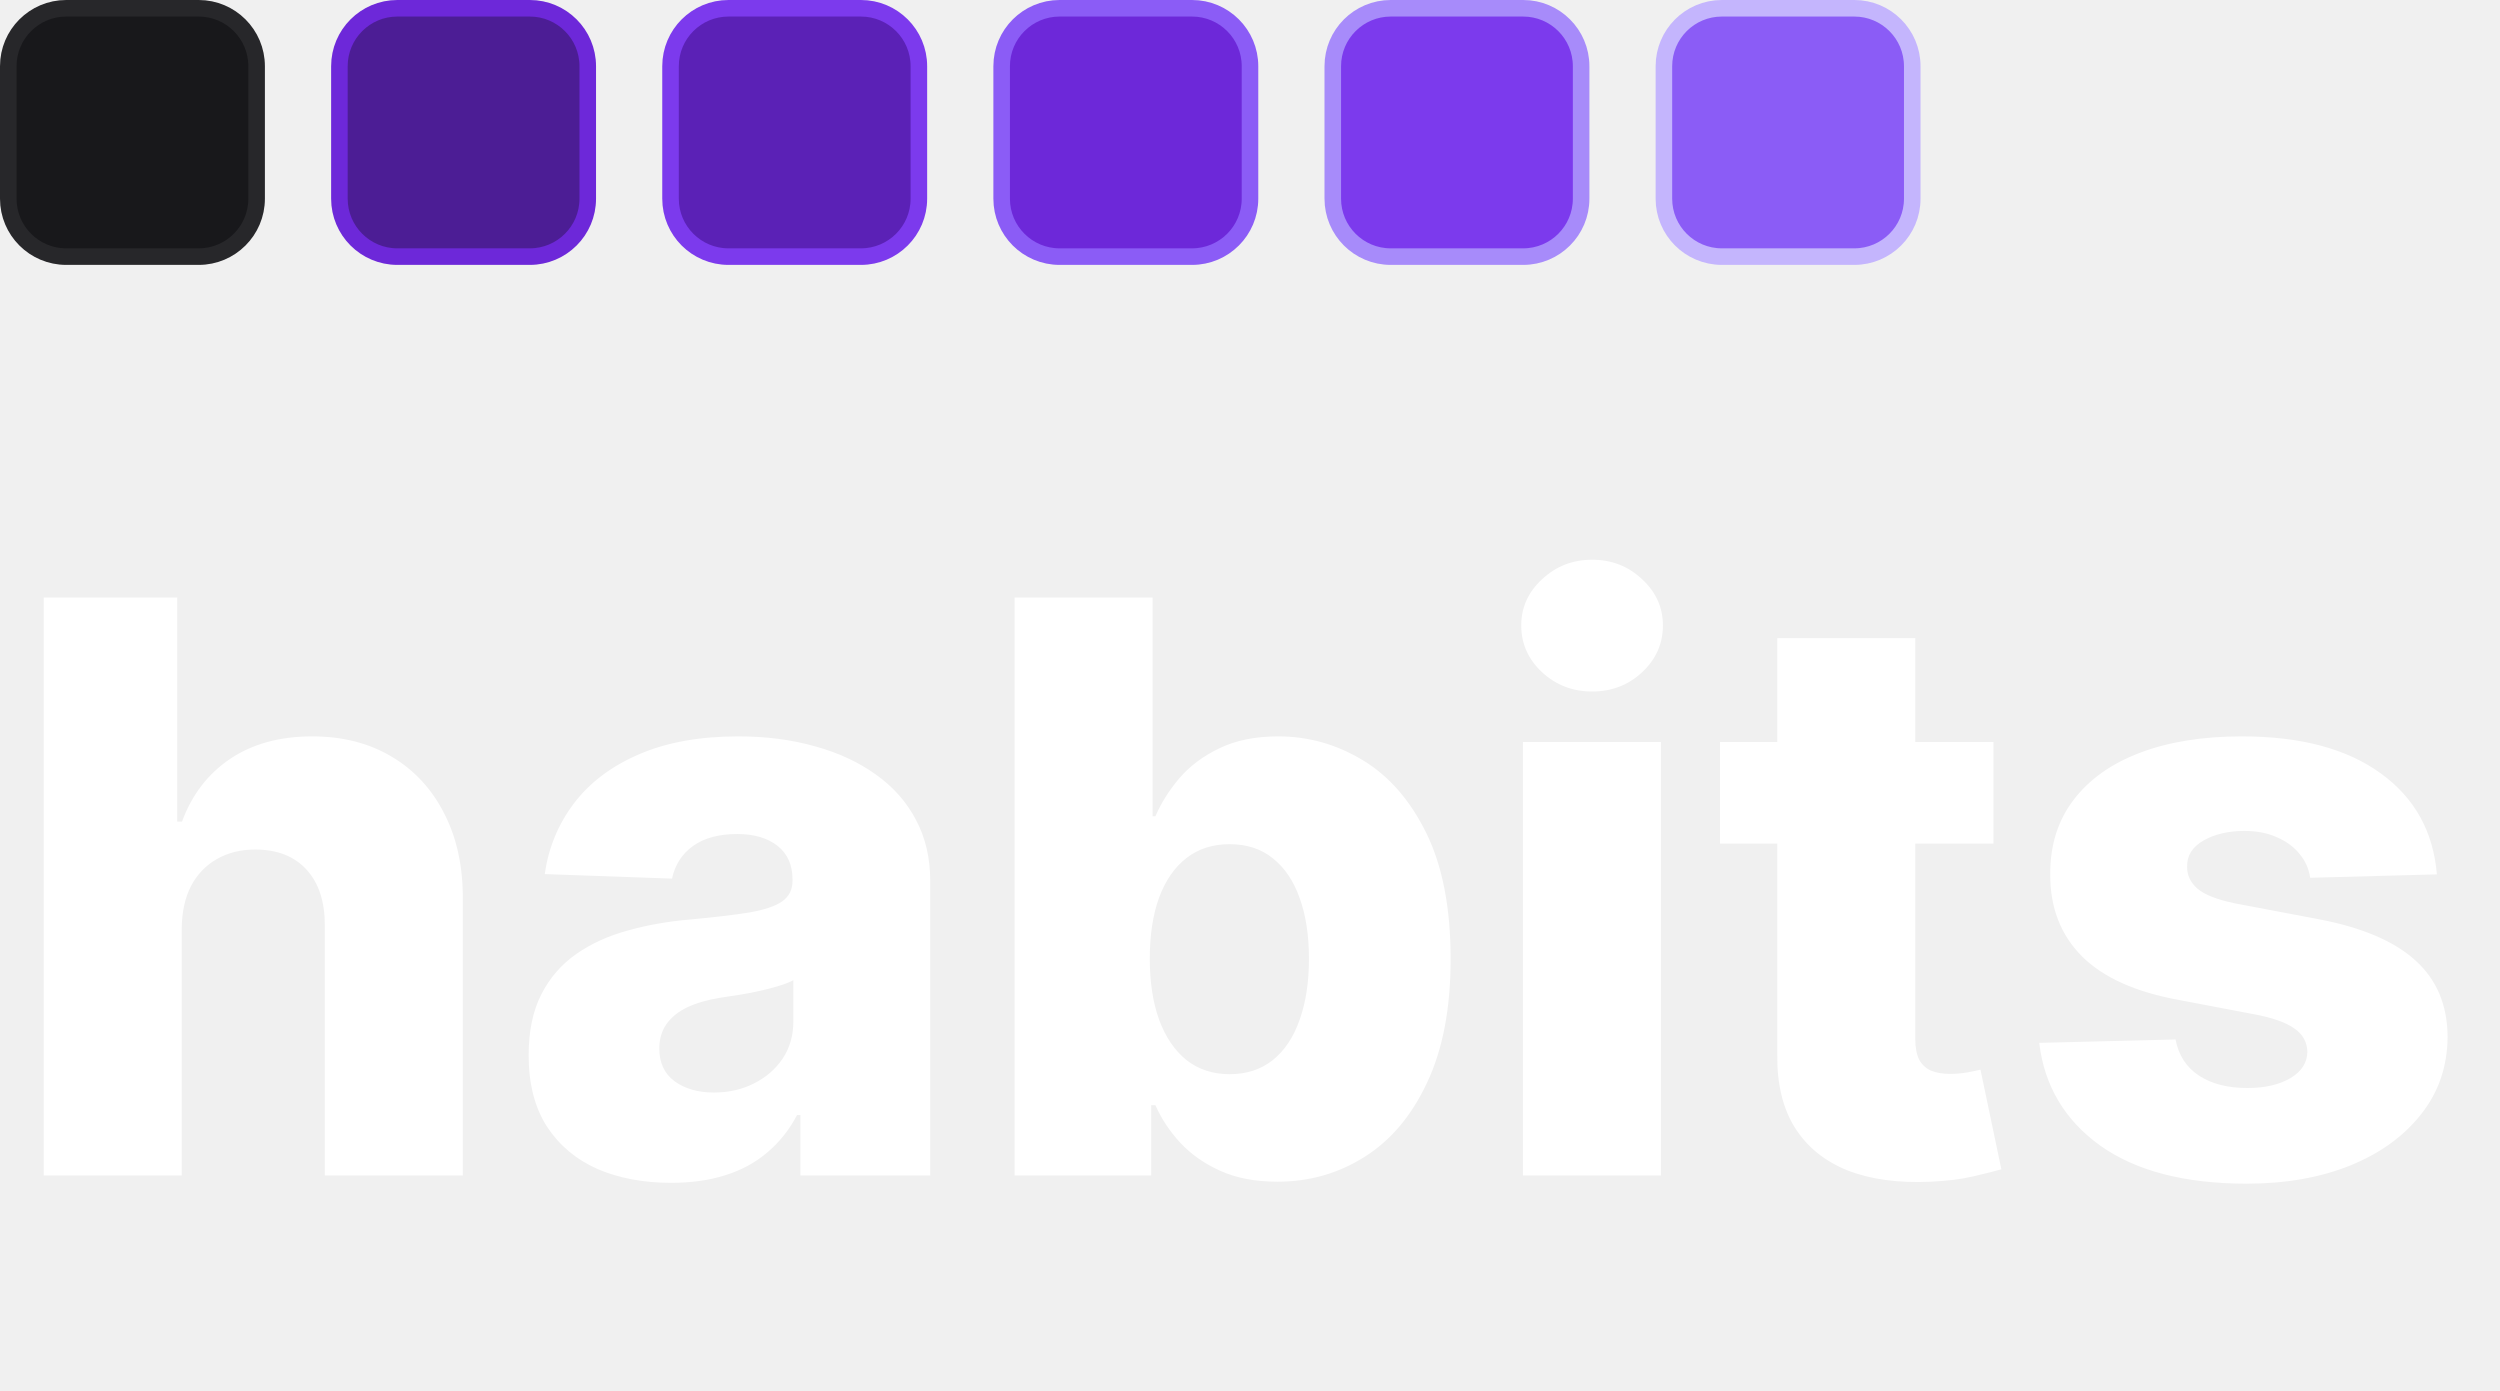
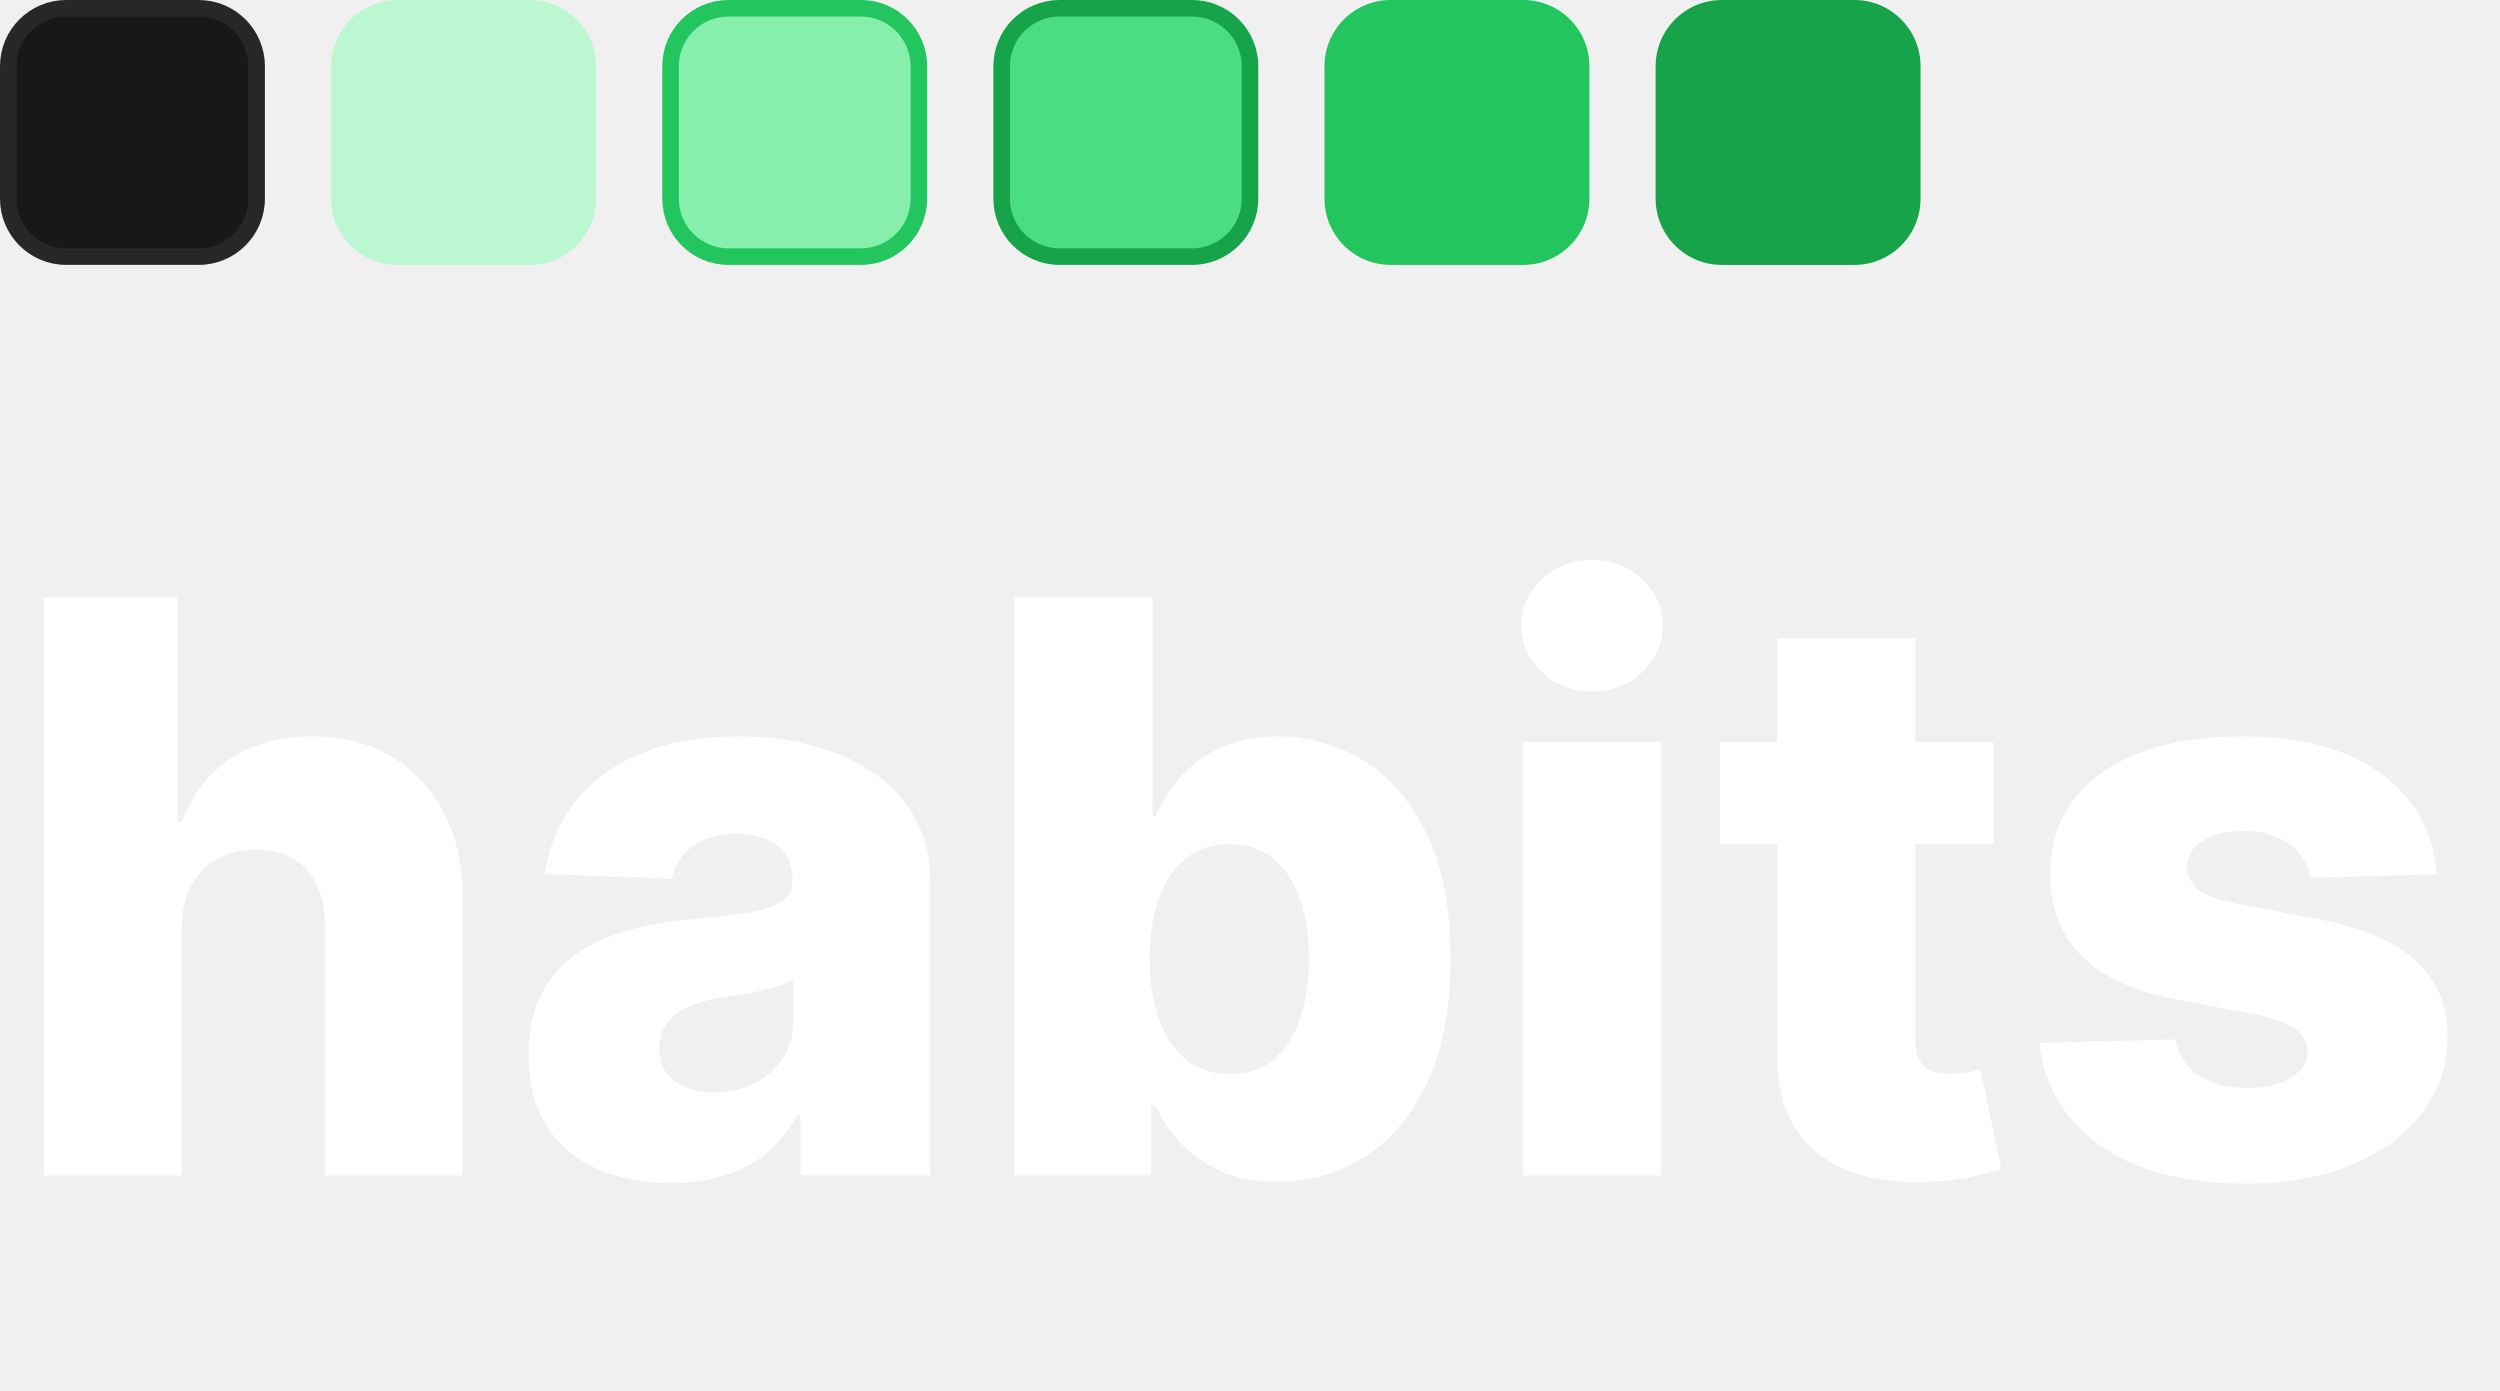
<svg xmlns="http://www.w3.org/2000/svg" width="151" height="84" viewBox="0 0 151 84" fill="none">
  <path d="M10.977 56.068V71H2.642V36.091H10.704V49.625H10.994C11.585 48.011 12.551 46.75 13.892 45.841C15.244 44.932 16.898 44.477 18.852 44.477C20.693 44.477 22.296 44.886 23.659 45.705C25.023 46.511 26.079 47.653 26.829 49.131C27.591 50.608 27.966 52.335 27.954 54.312V71H19.619V55.949C19.631 54.494 19.267 53.358 18.528 52.54C17.79 51.722 16.75 51.312 15.409 51.312C14.534 51.312 13.761 51.506 13.091 51.892C12.432 52.267 11.915 52.807 11.54 53.511C11.176 54.216 10.989 55.068 10.977 56.068ZM40.538 71.443C38.868 71.443 37.385 71.165 36.09 70.608C34.805 70.04 33.788 69.188 33.038 68.051C32.3 66.903 31.93 65.466 31.93 63.739C31.93 62.284 32.186 61.057 32.697 60.057C33.209 59.057 33.913 58.244 34.811 57.619C35.709 56.994 36.743 56.523 37.913 56.205C39.084 55.875 40.334 55.653 41.663 55.54C43.152 55.403 44.351 55.261 45.26 55.114C46.169 54.955 46.828 54.733 47.237 54.449C47.658 54.153 47.868 53.739 47.868 53.205V53.119C47.868 52.244 47.567 51.568 46.965 51.091C46.362 50.614 45.55 50.375 44.527 50.375C43.425 50.375 42.538 50.614 41.868 51.091C41.197 51.568 40.771 52.227 40.59 53.068L32.902 52.795C33.129 51.205 33.715 49.784 34.658 48.534C35.612 47.273 36.919 46.284 38.578 45.568C40.249 44.841 42.254 44.477 44.595 44.477C46.266 44.477 47.805 44.676 49.215 45.074C50.624 45.46 51.851 46.028 52.896 46.778C53.942 47.517 54.749 48.426 55.317 49.506C55.896 50.585 56.186 51.818 56.186 53.205V71H48.345V67.352H48.141C47.675 68.239 47.078 68.989 46.351 69.602C45.635 70.216 44.788 70.676 43.811 70.983C42.845 71.29 41.754 71.443 40.538 71.443ZM43.112 65.989C44.01 65.989 44.817 65.807 45.533 65.443C46.26 65.079 46.84 64.579 47.271 63.943C47.703 63.295 47.919 62.545 47.919 61.693V59.205C47.68 59.33 47.391 59.443 47.05 59.545C46.72 59.648 46.356 59.744 45.959 59.835C45.561 59.926 45.152 60.006 44.731 60.074C44.311 60.142 43.908 60.205 43.521 60.261C42.737 60.386 42.067 60.58 41.51 60.841C40.965 61.102 40.544 61.443 40.249 61.864C39.965 62.273 39.822 62.761 39.822 63.33C39.822 64.193 40.129 64.852 40.743 65.307C41.368 65.761 42.158 65.989 43.112 65.989ZM61.283 71V36.091H69.618V49.301H69.788C70.129 48.506 70.612 47.739 71.237 47C71.874 46.261 72.68 45.659 73.658 45.193C74.646 44.716 75.828 44.477 77.203 44.477C79.021 44.477 80.72 44.955 82.3 45.909C83.891 46.864 85.175 48.335 86.152 50.324C87.129 52.312 87.618 54.847 87.618 57.926C87.618 60.892 87.146 63.375 86.203 65.375C85.271 67.375 84.01 68.875 82.419 69.875C80.84 70.875 79.084 71.375 77.152 71.375C75.834 71.375 74.692 71.159 73.726 70.727C72.76 70.296 71.947 69.727 71.288 69.023C70.641 68.318 70.141 67.562 69.788 66.756H69.533V71H61.283ZM69.447 57.909C69.447 59.318 69.635 60.545 70.01 61.591C70.396 62.636 70.947 63.449 71.663 64.028C72.391 64.597 73.26 64.881 74.271 64.881C75.294 64.881 76.163 64.597 76.879 64.028C77.595 63.449 78.135 62.636 78.499 61.591C78.874 60.545 79.061 59.318 79.061 57.909C79.061 56.5 78.874 55.278 78.499 54.244C78.135 53.21 77.595 52.409 76.879 51.841C76.175 51.273 75.305 50.989 74.271 50.989C73.249 50.989 72.379 51.267 71.663 51.824C70.947 52.381 70.396 53.176 70.01 54.21C69.635 55.244 69.447 56.477 69.447 57.909ZM91.986 71V44.818H100.321V71H91.986ZM96.162 41.767C94.992 41.767 93.986 41.381 93.145 40.608C92.304 39.824 91.883 38.881 91.883 37.778C91.883 36.688 92.304 35.756 93.145 34.983C93.986 34.199 94.992 33.807 96.162 33.807C97.344 33.807 98.349 34.199 99.179 34.983C100.02 35.756 100.44 36.688 100.44 37.778C100.44 38.881 100.02 39.824 99.179 40.608C98.349 41.381 97.344 41.767 96.162 41.767ZM120.405 44.818V50.955H103.888V44.818H120.405ZM107.348 38.545H115.683V62.767C115.683 63.278 115.763 63.693 115.922 64.011C116.092 64.318 116.337 64.54 116.655 64.676C116.973 64.801 117.354 64.864 117.797 64.864C118.115 64.864 118.45 64.835 118.803 64.778C119.166 64.71 119.439 64.653 119.621 64.608L120.882 70.625C120.484 70.739 119.922 70.881 119.195 71.051C118.479 71.222 117.621 71.329 116.621 71.375C114.666 71.466 112.99 71.239 111.592 70.693C110.206 70.136 109.143 69.273 108.405 68.102C107.678 66.932 107.325 65.46 107.348 63.688V38.545ZM147.188 52.812L139.534 53.017C139.455 52.472 139.239 51.989 138.886 51.568C138.534 51.136 138.074 50.801 137.506 50.562C136.949 50.312 136.301 50.188 135.562 50.188C134.597 50.188 133.773 50.381 133.091 50.767C132.42 51.153 132.091 51.676 132.102 52.335C132.091 52.847 132.295 53.29 132.716 53.665C133.148 54.04 133.915 54.341 135.017 54.568L140.062 55.523C142.676 56.023 144.619 56.852 145.892 58.011C147.176 59.17 147.824 60.705 147.835 62.614C147.824 64.409 147.29 65.972 146.233 67.301C145.188 68.631 143.756 69.665 141.938 70.403C140.119 71.131 138.04 71.494 135.699 71.494C131.96 71.494 129.011 70.727 126.852 69.193C124.705 67.648 123.477 65.579 123.17 62.989L131.403 62.784C131.585 63.739 132.057 64.466 132.818 64.966C133.58 65.466 134.551 65.716 135.733 65.716C136.801 65.716 137.67 65.517 138.341 65.119C139.011 64.722 139.352 64.193 139.364 63.534C139.352 62.943 139.091 62.472 138.58 62.119C138.068 61.756 137.267 61.472 136.176 61.267L131.608 60.398C128.983 59.92 127.028 59.04 125.744 57.756C124.46 56.46 123.824 54.812 123.835 52.812C123.824 51.062 124.29 49.568 125.233 48.33C126.176 47.08 127.517 46.125 129.256 45.466C130.994 44.807 133.045 44.477 135.409 44.477C138.955 44.477 141.75 45.222 143.795 46.71C145.841 48.188 146.972 50.222 147.188 52.812Z" fill="white" />
  <rect x="0.5" y="0.5" width="15" height="15" rx="3.5" fill="#18181B" stroke="#27272A" />
-   <rect x="20.5" y="0.5" width="15" height="15" rx="3.5" fill="#4C1D95" stroke="#6D28D9" />
-   <rect x="40.5" y="0.5" width="15" height="15" rx="3.5" fill="#5B21B6" stroke="#7C3AED" />
-   <rect x="60.5" y="0.5" width="15" height="15" rx="3.5" fill="#6D28D9" stroke="#8B5CF6" />
-   <rect x="80.5" y="0.5" width="15" height="15" rx="3.5" fill="#7C3AED" stroke="#A78BFA" />
-   <rect x="100.5" y="0.5" width="15" height="15" rx="3.5" fill="#8B5CF6" stroke="#C4B5FD" />
+   <rect x="20.5" y="0.5" width="15" height="15" rx="3.5" fill="#BBF7D0" stroke="#BBF7D0" />
+   <rect x="40.5" y="0.5" width="15" height="15" rx="3.5" fill="#86EFAC" stroke="#22C55E" />
+   <rect x="60.5" y="0.5" width="15" height="15" rx="3.5" fill="#4ADE80" stroke="#16A34A" />
+   <rect x="80" width="16" height="16" rx="4" fill="#22C55E" />
+   <rect x="100" width="16" height="16" rx="4" fill="#16A34A" />
</svg>
